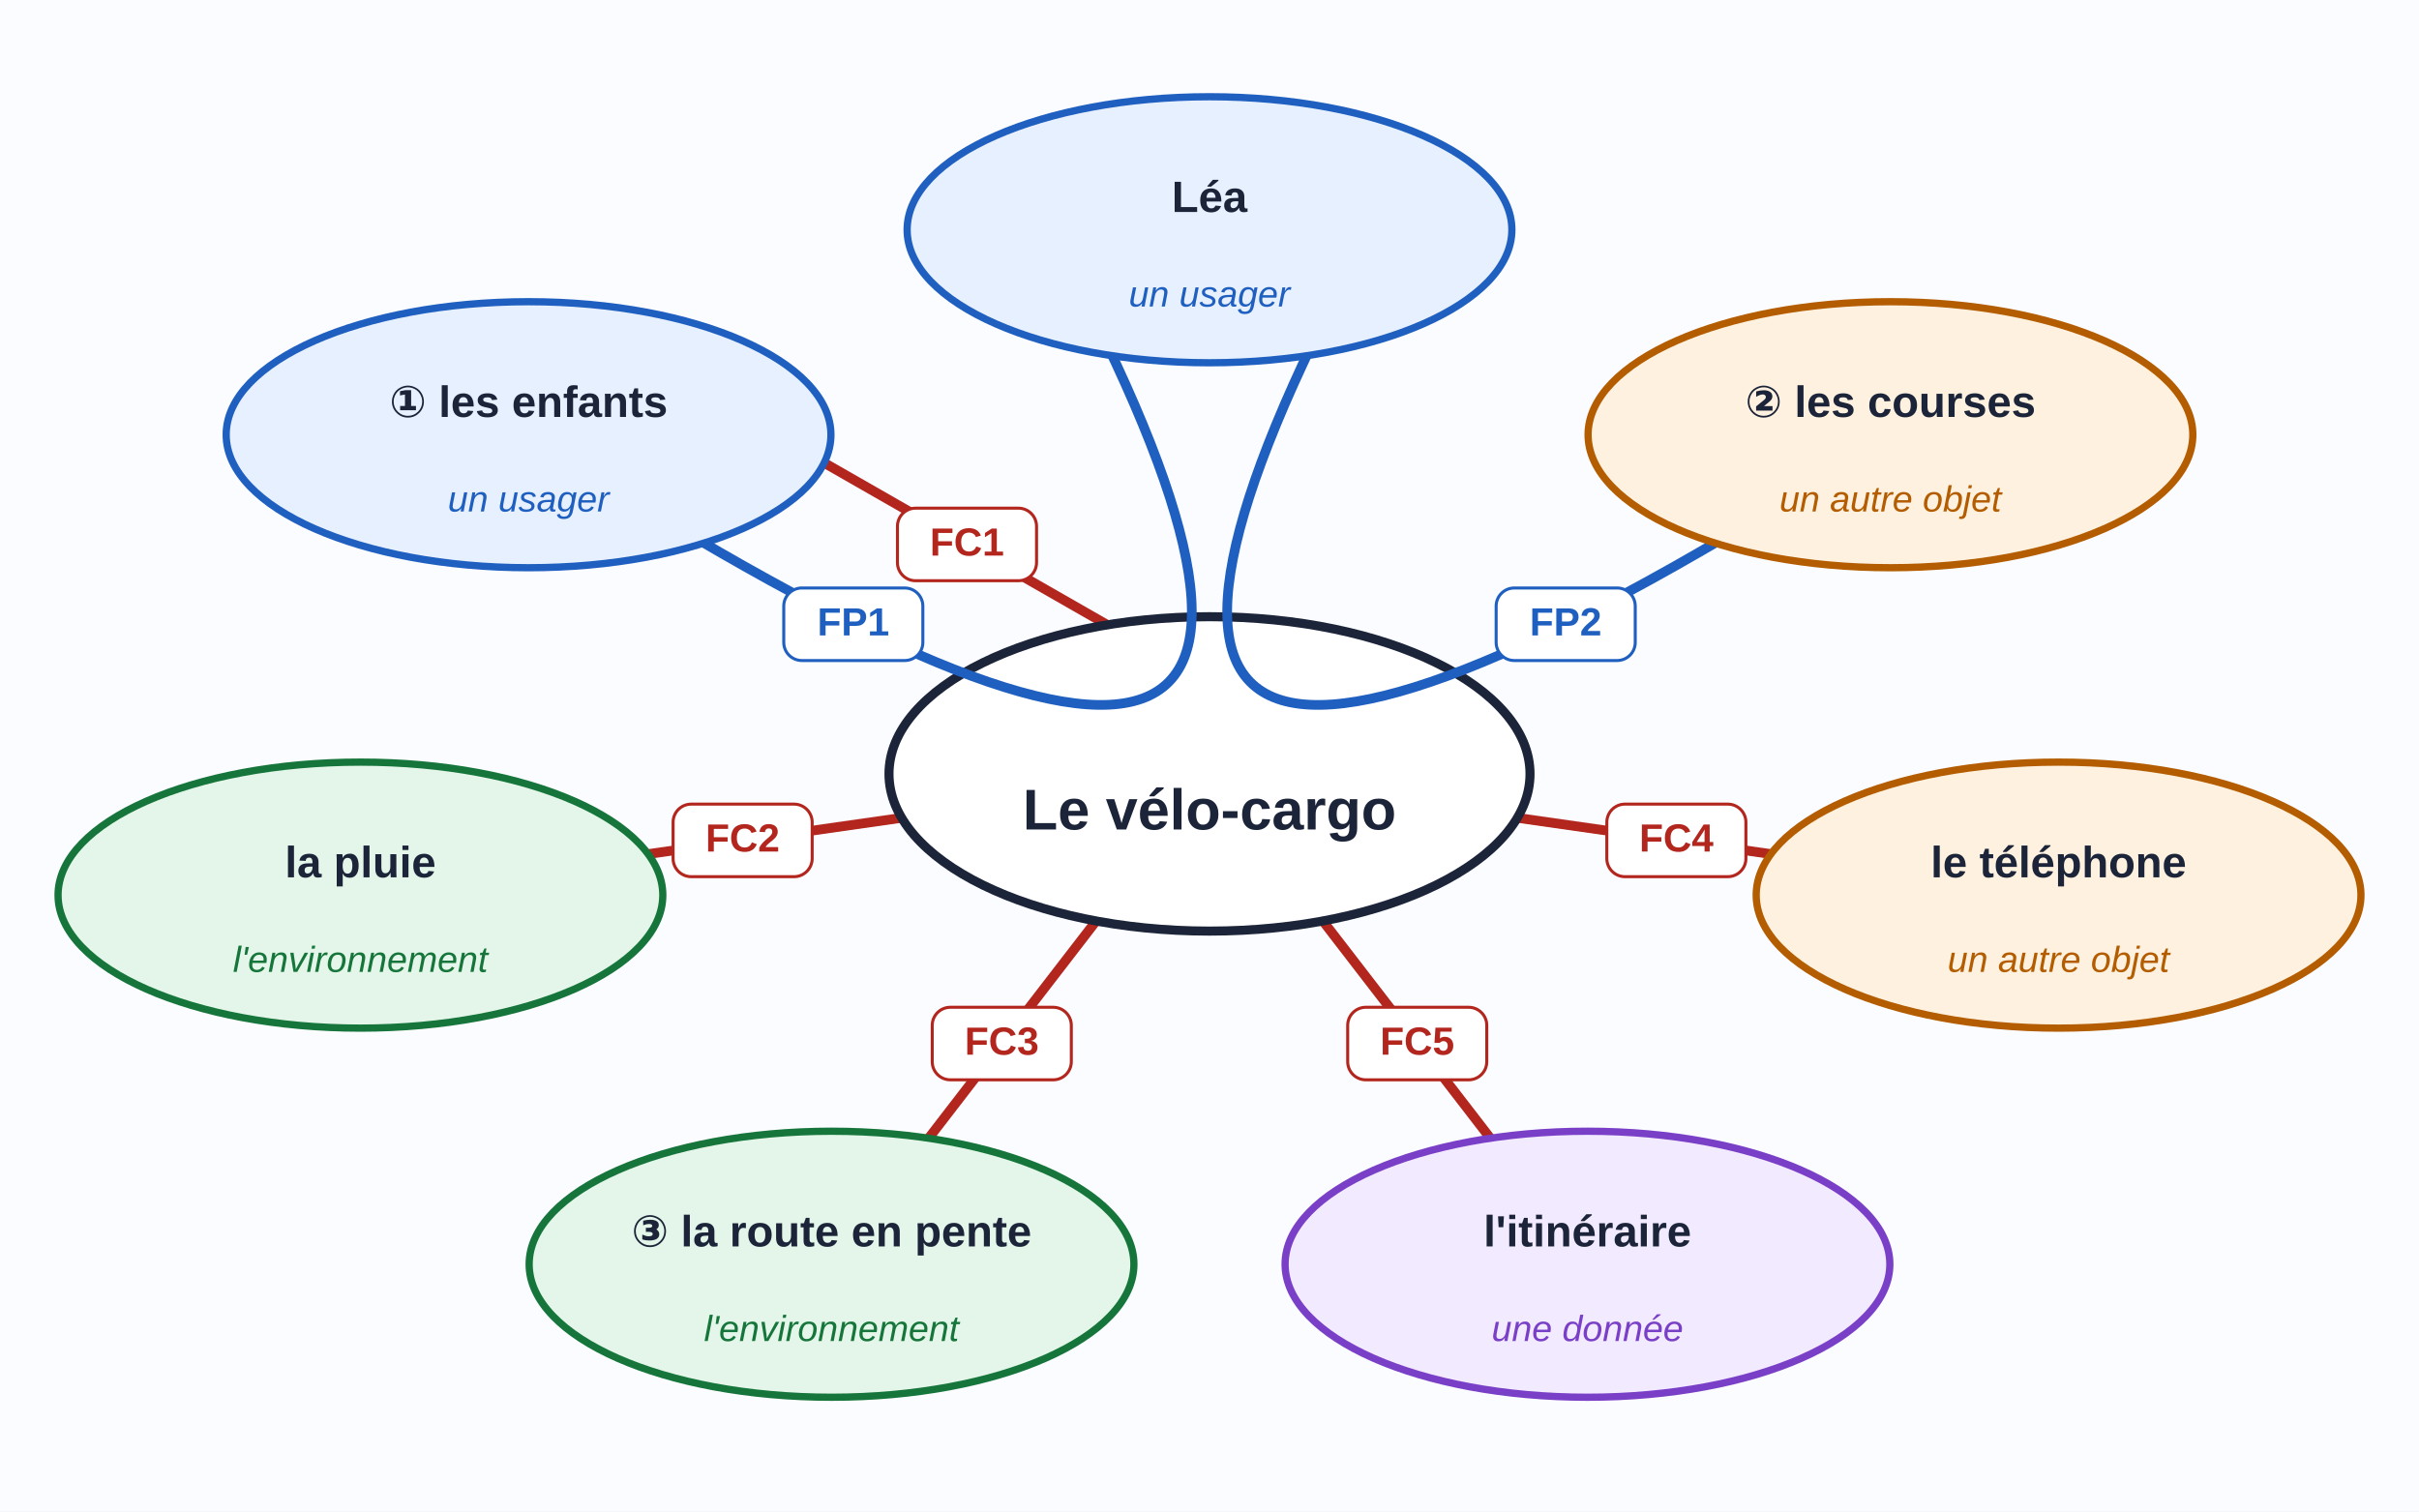
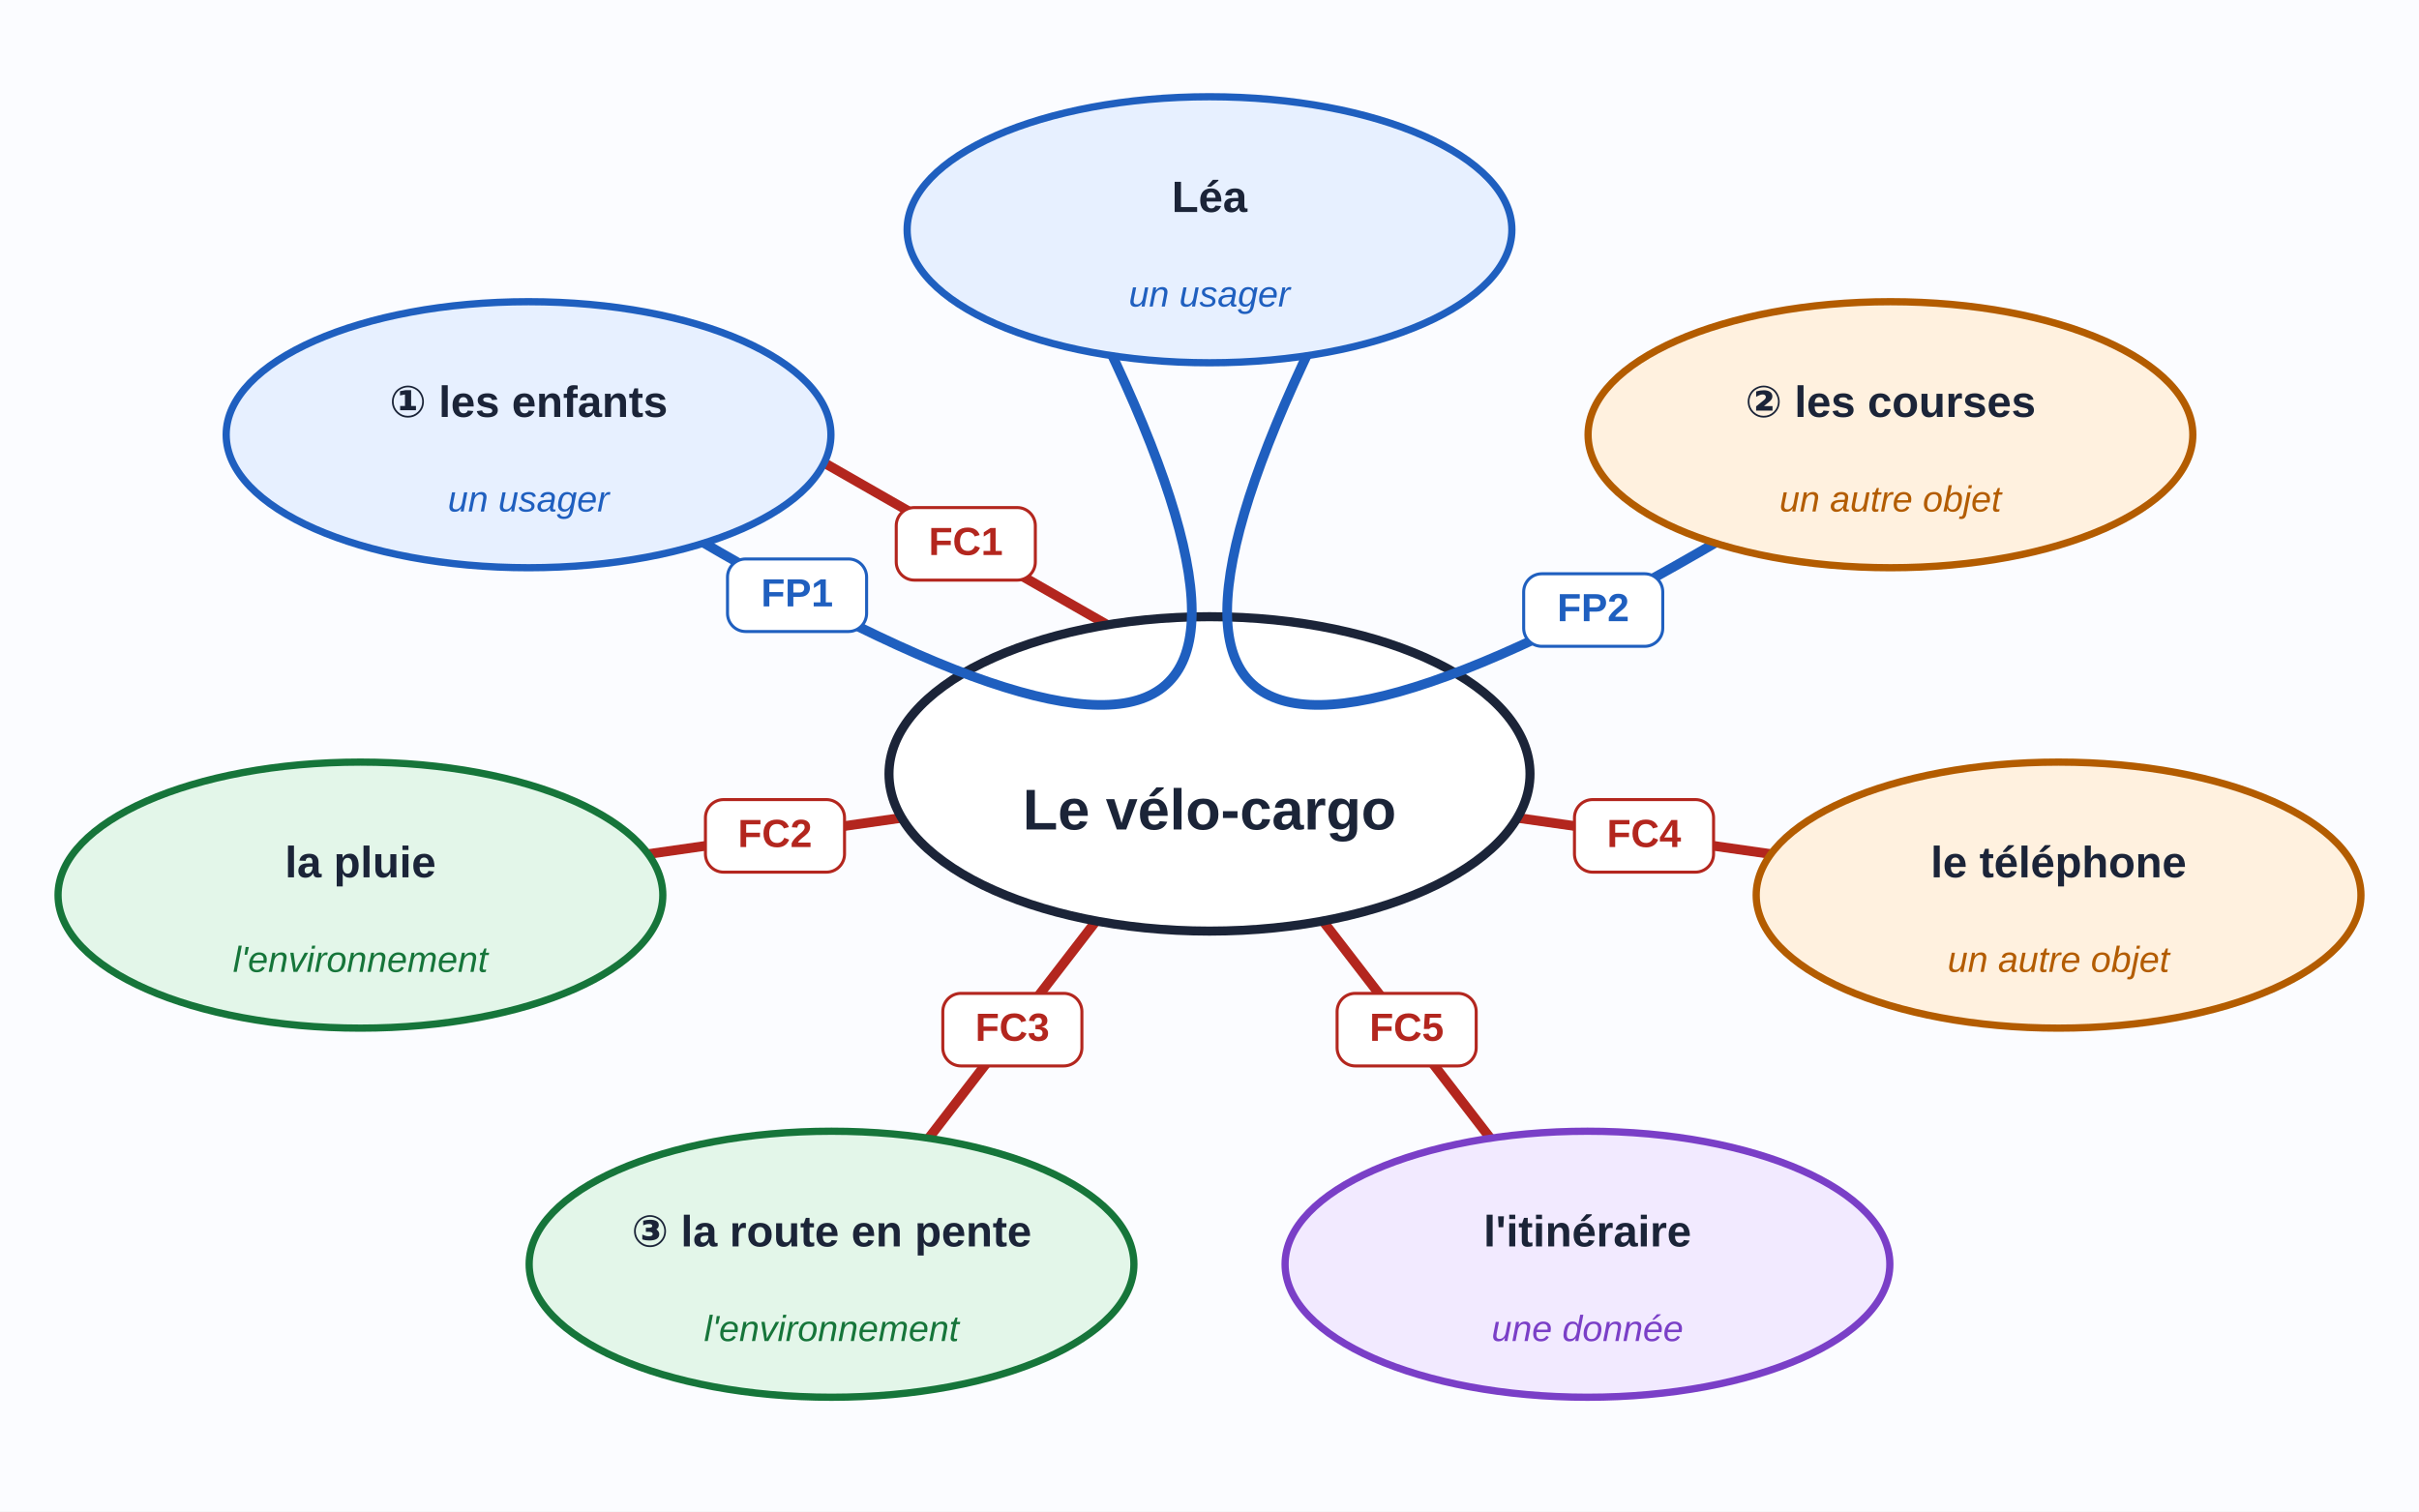
<svg xmlns="http://www.w3.org/2000/svg" viewBox="0 0 800 500" width="800" height="500" class="schema" id="pv-pieuvre-c" role="img" aria-labelledby="pv-pieuvre-c-t pv-pieuvre-c-d" font-family="'Segoe UI',system-ui,Arial,sans-serif">
  <rect x="0" y="0" width="800" height="500" fill="#fbfcff" />
  <defs>
    <marker id="pv-pieuvre-c-pt" viewBox="0 0 12 10" refX="11" refY="5" markerWidth="12" markerHeight="10" markerUnits="userSpaceOnUse" orient="auto-start-reverse">
      <path d="M0,0 L12,5 L0,10 z" fill="#1b2438" />
    </marker>
  </defs>
  <line x1="192.9" y1="107.5" x2="411.6" y2="232.7" stroke="#b3261e" stroke-width="3.2" />
  <line x1="119.2" y1="296.1" x2="400.0" y2="256.0" stroke="#b3261e" stroke-width="3.2" />
  <line x1="275.0" y1="418.2" x2="400.0" y2="256.0" stroke="#b3261e" stroke-width="3.2" />
  <line x1="680.8" y1="296.1" x2="400.0" y2="256.0" stroke="#b3261e" stroke-width="3.2" />
  <line x1="525.0" y1="418.2" x2="400.0" y2="256.0" stroke="#b3261e" stroke-width="3.2" />
  <ellipse cx="400.0" cy="256.0" rx="106" ry="52" fill="#ffffff" stroke="#1b2438" stroke-width="3" />
  <path d="M354.0,89.8 Q488.0,346.4 174.8,143.8" fill="none" stroke="#1f5fbf" stroke-width="3.2" stroke-linecap="round" />
  <path d="M446.0,89.8 Q312.0,346.4 625.2,143.8" fill="none" stroke="#1f5fbf" stroke-width="3.2" stroke-linecap="round" />
  <text x="400.0" y="269.0" font-size="19" fill="#1b2438" text-anchor="middle" dominant-baseline="middle" font-weight="700">
    <tspan x="400.0" dy="-0.00em">Le vélo-cargo</tspan>
  </text>
  <ellipse cx="400.0" cy="76.0" rx="100" ry="44" fill="#e7f0ff" stroke="#1f5fbf" stroke-width="2.4" />
  <text x="400.0" y="66.0" font-size="14.5" fill="#1b2438" text-anchor="middle" dominant-baseline="middle" font-weight="700">
    <tspan x="400.0" dy="-0.00em">Léa</tspan>
  </text>
  <text x="400.0" y="98.0" font-size="12" fill="#1f5fbf" text-anchor="middle" dominant-baseline="middle" font-style="italic">
    <tspan x="400.0" dy="-0.00em">un usager</tspan>
  </text>
  <ellipse cx="625.2" cy="143.8" rx="100" ry="44" fill="#fff1df" stroke="#b35c00" stroke-width="2.4" />
  <text x="625.2" y="133.8" font-size="14.5" fill="#1b2438" text-anchor="middle" dominant-baseline="middle" font-weight="700">
    <tspan x="625.2" dy="-0.00em">② les courses</tspan>
  </text>
  <text x="625.2" y="165.8" font-size="12" fill="#b35c00" text-anchor="middle" dominant-baseline="middle" font-style="italic">
    <tspan x="625.2" dy="-0.00em">un autre objet</tspan>
  </text>
  <ellipse cx="680.8" cy="296.1" rx="100" ry="44" fill="#fff1df" stroke="#b35c00" stroke-width="2.4" />
  <text x="680.8" y="286.1" font-size="14.5" fill="#1b2438" text-anchor="middle" dominant-baseline="middle" font-weight="700">
    <tspan x="680.8" dy="-0.00em">le téléphone</tspan>
  </text>
  <text x="680.8" y="318.1" font-size="12" fill="#b35c00" text-anchor="middle" dominant-baseline="middle" font-style="italic">
    <tspan x="680.8" dy="-0.00em">un autre objet</tspan>
  </text>
  <ellipse cx="525.0" cy="418.2" rx="100" ry="44" fill="#f2eaff" stroke="#7a3fc7" stroke-width="2.4" />
  <text x="525.0" y="408.2" font-size="14.5" fill="#1b2438" text-anchor="middle" dominant-baseline="middle" font-weight="700">
    <tspan x="525.0" dy="-0.00em">l'itinéraire</tspan>
  </text>
  <text x="525.0" y="440.2" font-size="12" fill="#7a3fc7" text-anchor="middle" dominant-baseline="middle" font-style="italic">
    <tspan x="525.0" dy="-0.00em">une donnée</tspan>
  </text>
  <ellipse cx="275.0" cy="418.2" rx="100" ry="44" fill="#e3f6e9" stroke="#16753a" stroke-width="2.4" />
  <text x="275.0" y="408.2" font-size="14.5" fill="#1b2438" text-anchor="middle" dominant-baseline="middle" font-weight="700">
    <tspan x="275.0" dy="-0.00em">③ la route en pente</tspan>
  </text>
  <text x="275.0" y="440.2" font-size="12" fill="#16753a" text-anchor="middle" dominant-baseline="middle" font-style="italic">
    <tspan x="275.0" dy="-0.00em">l'environnement</tspan>
  </text>
  <ellipse cx="119.2" cy="296.1" rx="100" ry="44" fill="#e3f6e9" stroke="#16753a" stroke-width="2.4" />
  <text x="119.2" y="286.1" font-size="14.5" fill="#1b2438" text-anchor="middle" dominant-baseline="middle" font-weight="700">
    <tspan x="119.2" dy="-0.00em">la pluie</tspan>
  </text>
  <text x="119.2" y="318.1" font-size="12" fill="#16753a" text-anchor="middle" dominant-baseline="middle" font-style="italic">
    <tspan x="119.2" dy="-0.00em">l'environnement</tspan>
  </text>
  <ellipse cx="174.8" cy="143.8" rx="100" ry="44" fill="#e7f0ff" stroke="#1f5fbf" stroke-width="2.4" />
  <text x="174.8" y="133.8" font-size="14.5" fill="#1b2438" text-anchor="middle" dominant-baseline="middle" font-weight="700">
    <tspan x="174.8" dy="-0.00em">① les enfants</tspan>
  </text>
  <text x="174.8" y="165.8" font-size="12" fill="#1f5fbf" text-anchor="middle" dominant-baseline="middle" font-style="italic">
    <tspan x="174.8" dy="-0.00em">un usager</tspan>
  </text>
-   <rect x="296.8" y="168.1" width="46" height="24" rx="6" fill="#ffffff" stroke="#b3261e" />
-   <text x="319.8" y="180.1" font-size="13" fill="#b3261e" text-anchor="middle" dominant-baseline="middle" font-weight="700">
-     <tspan x="319.8" dy="-0.00em">FC1</tspan>
+   <rect x="296.4" y="167.9" width="46" height="24" rx="6" fill="#ffffff" stroke="#b3261e" />
+   <text x="319.4" y="179.9" font-size="13" fill="#b3261e" text-anchor="middle" dominant-baseline="middle" font-weight="700">
+     <tspan x="319.4" dy="-0.00em">FC1</tspan>
  </text>
-   <rect x="222.6" y="266.0" width="46" height="24" rx="6" fill="#ffffff" stroke="#b3261e" />
-   <text x="245.6" y="278.0" font-size="13" fill="#b3261e" text-anchor="middle" dominant-baseline="middle" font-weight="700">
-     <tspan x="245.6" dy="-0.00em">FC2</tspan>
+   <rect x="233.3" y="264.5" width="46" height="24" rx="6" fill="#ffffff" stroke="#b3261e" />
+   <text x="256.3" y="276.5" font-size="13" fill="#b3261e" text-anchor="middle" dominant-baseline="middle" font-weight="700">
+     <tspan x="256.3" dy="-0.00em">FC2</tspan>
  </text>
-   <rect x="308.3" y="333.2" width="46" height="24" rx="6" fill="#ffffff" stroke="#b3261e" />
-   <text x="331.3" y="345.2" font-size="13" fill="#b3261e" text-anchor="middle" dominant-baseline="middle" font-weight="700">
-     <tspan x="331.3" dy="-0.00em">FC3</tspan>
+   <rect x="311.8" y="328.6" width="46" height="24" rx="6" fill="#ffffff" stroke="#b3261e" />
+   <text x="334.8" y="340.6" font-size="13" fill="#b3261e" text-anchor="middle" dominant-baseline="middle" font-weight="700">
+     <tspan x="334.8" dy="-0.00em">FC3</tspan>
  </text>
-   <rect x="531.4" y="266.0" width="46" height="24" rx="6" fill="#ffffff" stroke="#b3261e" />
-   <text x="554.4" y="278.0" font-size="13" fill="#b3261e" text-anchor="middle" dominant-baseline="middle" font-weight="700">
-     <tspan x="554.4" dy="-0.00em">FC4</tspan>
+   <rect x="520.7" y="264.5" width="46" height="24" rx="6" fill="#ffffff" stroke="#b3261e" />
+   <text x="543.7" y="276.5" font-size="13" fill="#b3261e" text-anchor="middle" dominant-baseline="middle" font-weight="700">
+     <tspan x="543.7" dy="-0.00em">FC4</tspan>
  </text>
-   <rect x="445.7" y="333.2" width="46" height="24" rx="6" fill="#ffffff" stroke="#b3261e" />
-   <text x="468.7" y="345.2" font-size="13" fill="#b3261e" text-anchor="middle" dominant-baseline="middle" font-weight="700">
-     <tspan x="468.7" dy="-0.00em">FC5</tspan>
+   <rect x="442.2" y="328.6" width="46" height="24" rx="6" fill="#ffffff" stroke="#b3261e" />
+   <text x="465.2" y="340.6" font-size="13" fill="#b3261e" text-anchor="middle" dominant-baseline="middle" font-weight="700">
+     <tspan x="465.2" dy="-0.00em">FC5</tspan>
  </text>
-   <rect x="259.2" y="194.5" width="46" height="24" rx="6" fill="#ffffff" stroke="#1f5fbf" />
-   <text x="282.2" y="206.5" font-size="13" fill="#1f5fbf" text-anchor="middle" dominant-baseline="middle" font-weight="700">
-     <tspan x="282.2" dy="-0.00em">FP1</tspan>
+   <rect x="240.6" y="184.9" width="46" height="24" rx="6" fill="#ffffff" stroke="#1f5fbf" />
+   <text x="263.6" y="196.9" font-size="13" fill="#1f5fbf" text-anchor="middle" dominant-baseline="middle" font-weight="700">
+     <tspan x="263.6" dy="-0.00em">FP1</tspan>
  </text>
-   <rect x="494.8" y="194.5" width="46" height="24" rx="6" fill="#ffffff" stroke="#1f5fbf" />
-   <text x="517.8" y="206.5" font-size="13" fill="#1f5fbf" text-anchor="middle" dominant-baseline="middle" font-weight="700">
-     <tspan x="517.8" dy="-0.00em">FP2</tspan>
+   <rect x="503.9" y="189.8" width="46" height="24" rx="6" fill="#ffffff" stroke="#1f5fbf" />
+   <text x="526.9" y="201.8" font-size="13" fill="#1f5fbf" text-anchor="middle" dominant-baseline="middle" font-weight="700">
+     <tspan x="526.9" dy="-0.00em">FP2</tspan>
  </text>
</svg>
